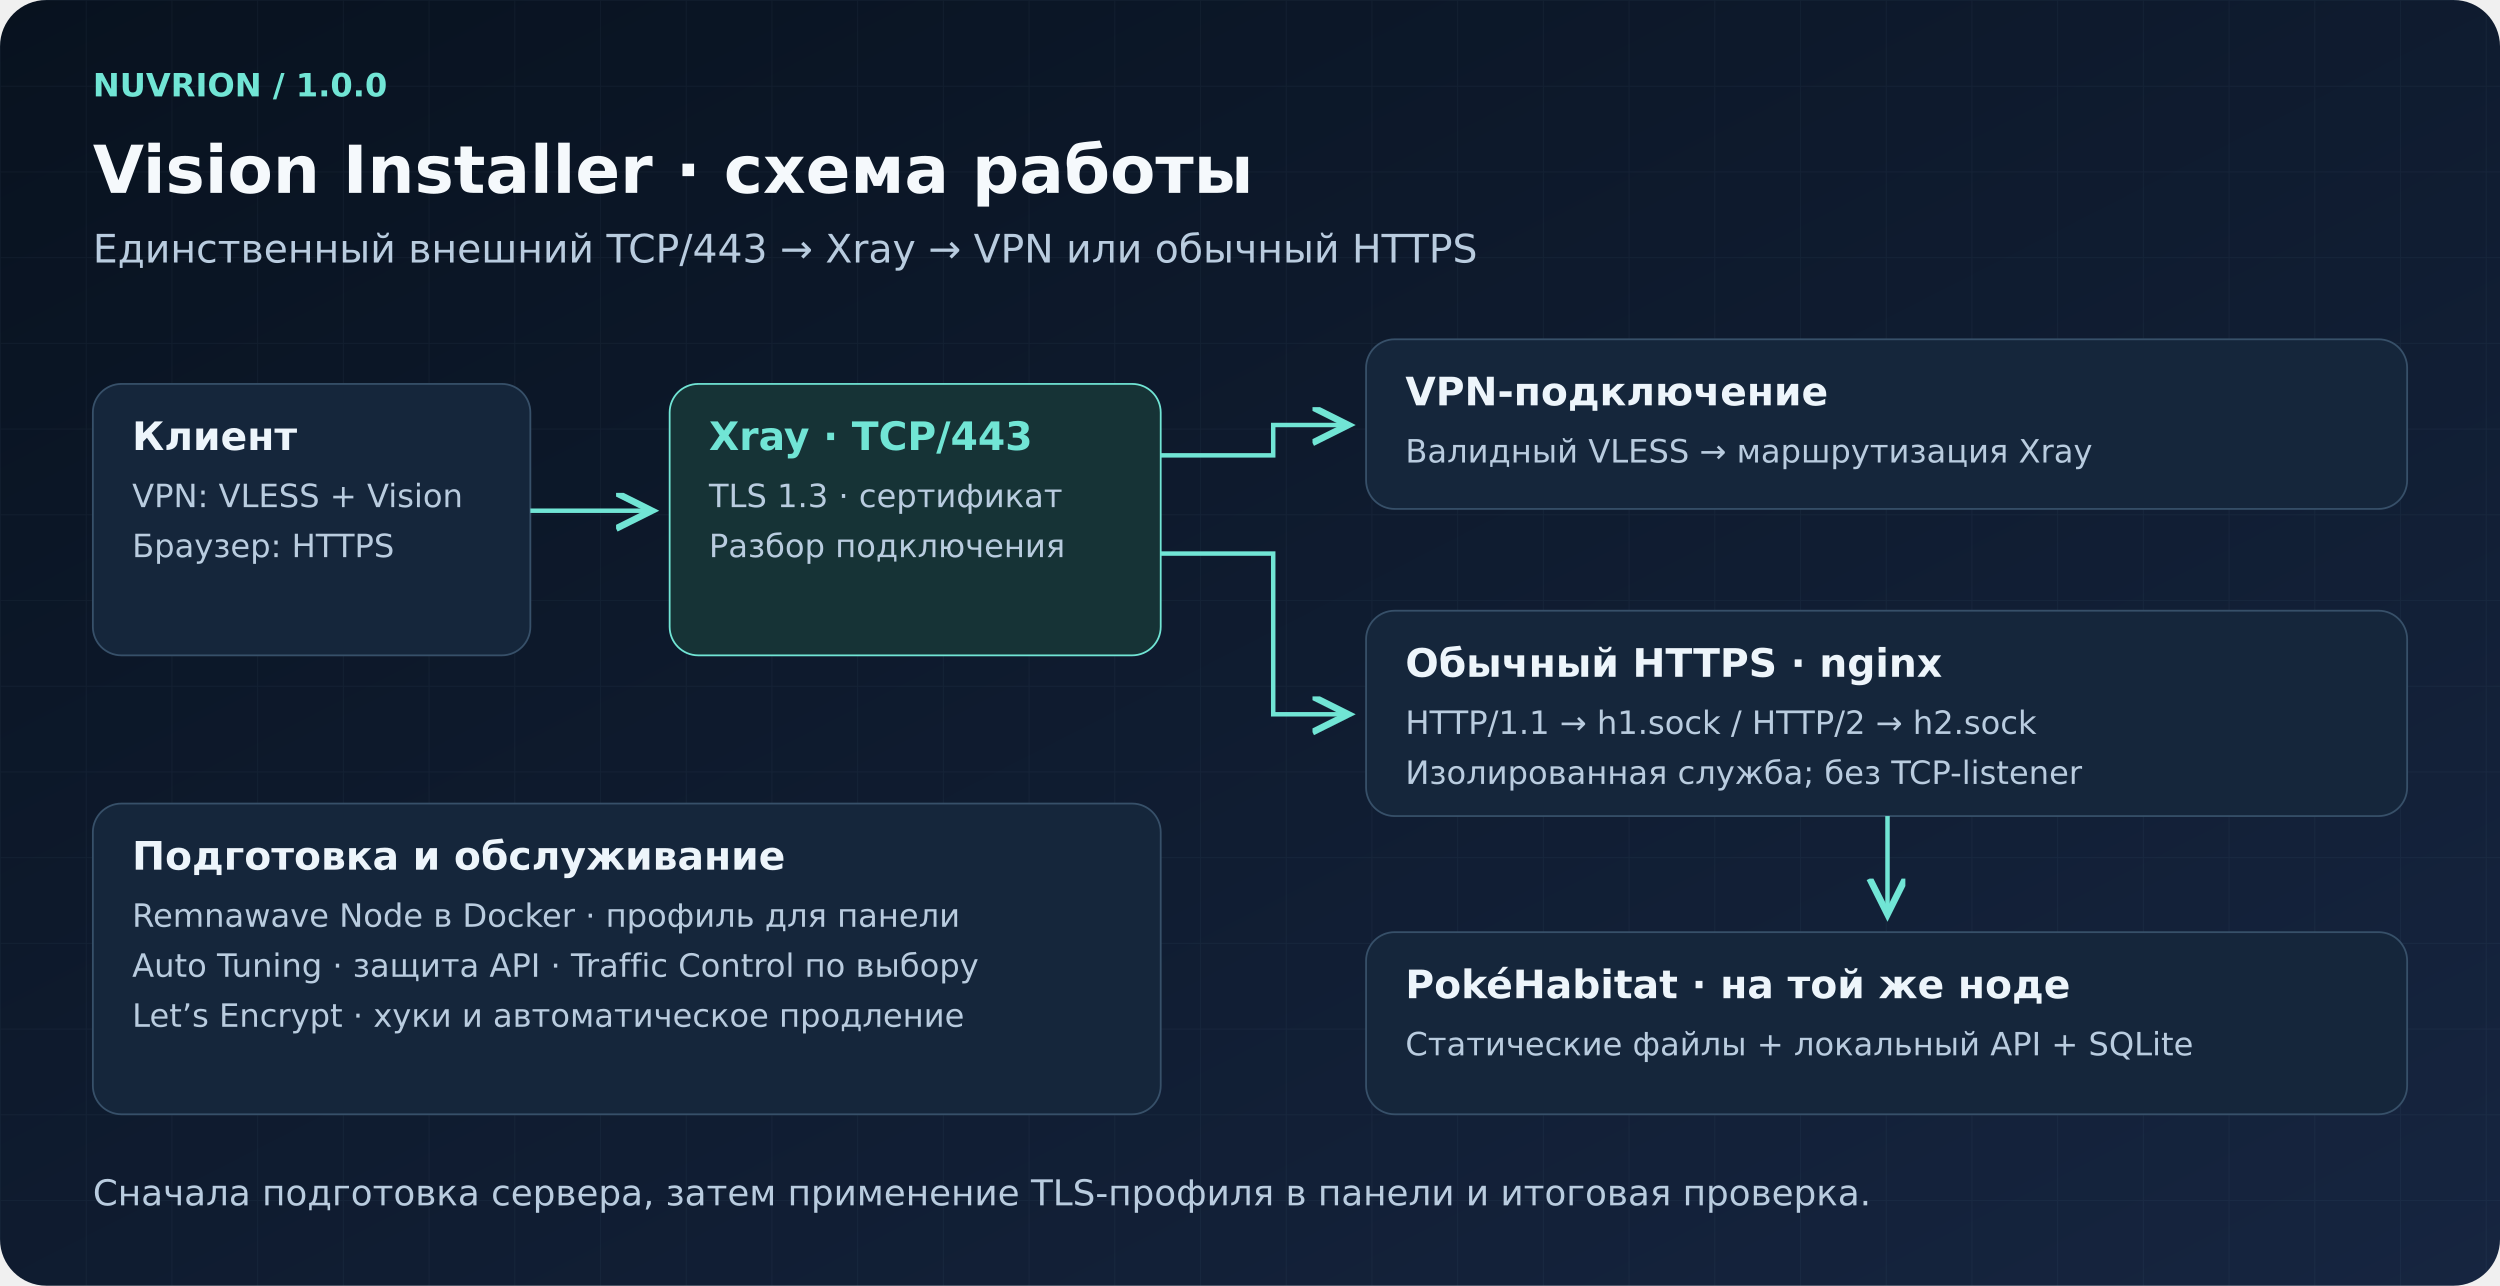
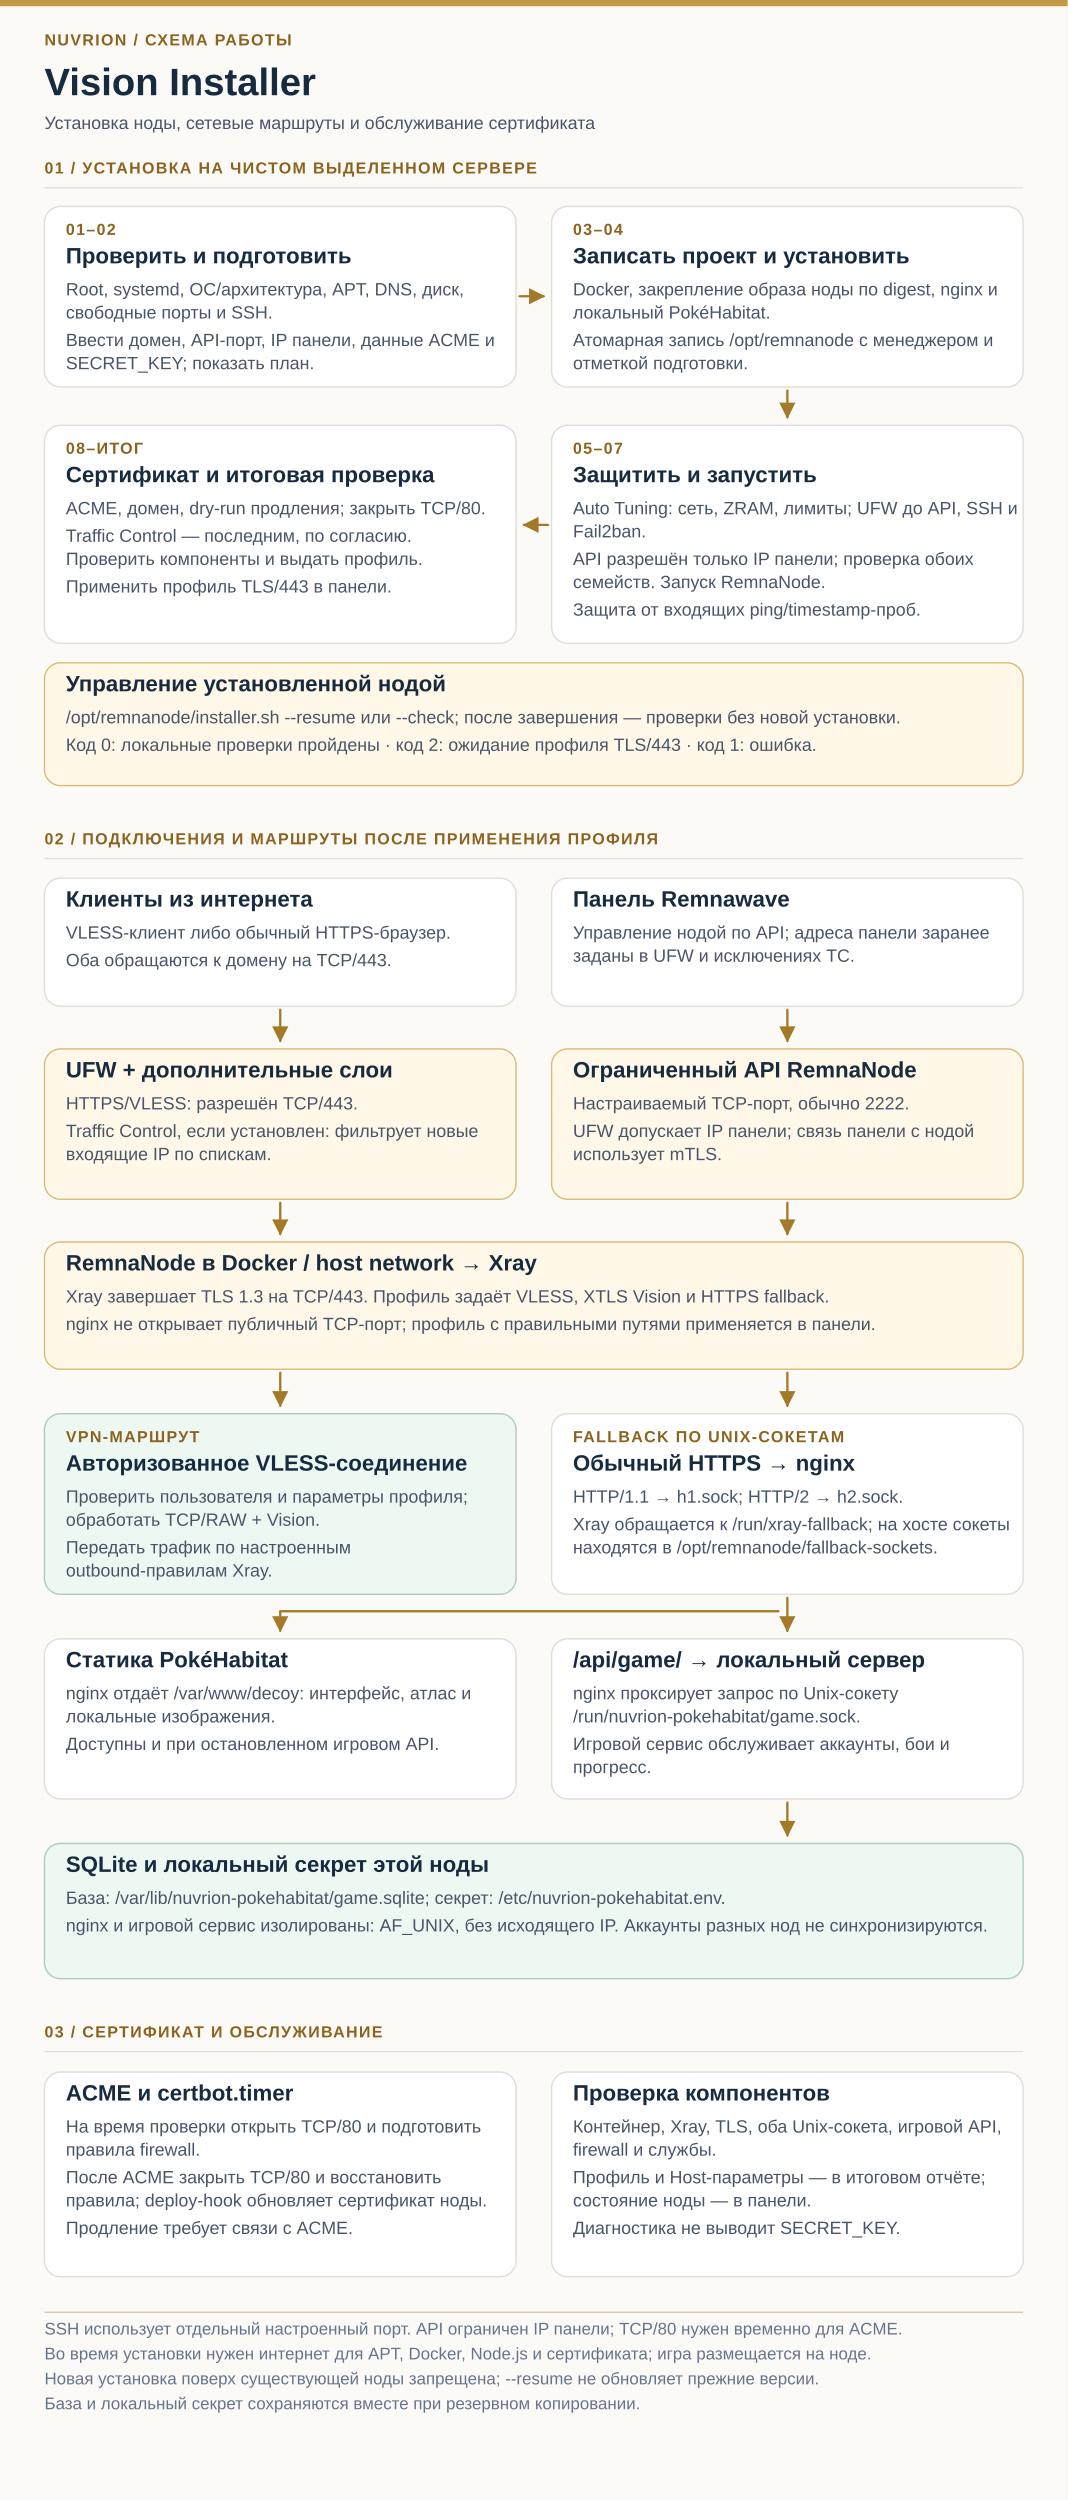
- <svg xmlns="http://www.w3.org/2000/svg" width="1400" height="720" viewBox="0 0 1400 720" role="img" aria-label="Nuvrion Vision Installer — схема работы версии 1.0.0">
+ <svg xmlns="http://www.w3.org/2000/svg" width="1200" height="2810" viewBox="0 0 1200 2810" role="img" aria-labelledby="title desc">
  <defs>
-     <linearGradient id="bg" x2="1" y2="1">
-       <stop stop-color="#08121f" />
-       <stop offset="1" stop-color="#162540" />
-     </linearGradient>
-     <linearGradient id="accent">
-       <stop stop-color="#71e5d5" />
-       <stop offset="1" stop-color="#a5a4ff" />
-     </linearGradient>
-     <pattern id="grid" width="48" height="48" patternUnits="userSpaceOnUse">
-       <path d="M48 0H0V48" fill="none" stroke="#a8c9e8" stroke-opacity=".045" />
-     </pattern>
-     <marker id="arrow" markerWidth="10" markerHeight="10" refX="8" refY="4" orient="auto">
-       <path d="M0 0L8 4L0 8" fill="none" stroke="#71e5d5" stroke-width="1.5" />
+     <marker id="arrow" viewBox="0 0 10 10" refX="9" refY="5" markerWidth="7" markerHeight="7" orient="auto-start-reverse">
+       <path d="M0 0 L10 5 L0 10 Z" fill="#a47a29" />
    </marker>
  </defs>
-   <rect width="1400" height="720" rx="26" fill="url(#bg)" />
-   <rect width="1400" height="720" rx="26" fill="url(#grid)" />
-   <g font-family="Segoe UI,DejaVu Sans,Arial,sans-serif">
-     <text x="52" y="54" font-size="18" fill="#71e5d5" font-weight="600">NUVRION  /  1.0.0</text>
-     <text x="52" y="108" font-size="37" fill="#f5f9fc" font-weight="600">Vision Installer · схема работы</text>
-     <text x="52" y="147" font-size="22" fill="#b9ccdf" font-weight="400">Единственный внешний TCP/443 → Xray → VPN или обычный HTTPS</text>
-     <rect x="52" y="215" width="245" height="152" rx="16" fill="#15263b" stroke="#375069" />
-     <text x="74" y="252" font-size="22" fill="#edf5fb" font-weight="600">Клиент</text>
-     <text x="74" y="284" font-size="18" fill="#b9ccdf" font-weight="400">VPN: VLESS + Vision</text>
-     <text x="74" y="312" font-size="18" fill="#b9ccdf" font-weight="400">Браузер: HTTPS</text>
-     <rect x="375" y="215" width="275" height="152" rx="16" fill="#163336" stroke="#71e5d5" />
-     <text x="397" y="252" font-size="22" fill="#71e5d5" font-weight="600">Xray · TCP/443</text>
-     <text x="397" y="284" font-size="18" fill="#b9ccdf" font-weight="400">TLS 1.3 · сертификат</text>
-     <text x="397" y="312" font-size="18" fill="#b9ccdf" font-weight="400">Разбор подключения</text>
-     <rect x="765" y="190" width="583" height="95" rx="16" fill="#15263b" stroke="#375069" />
-     <text x="787" y="227" font-size="22" fill="#edf5fb" font-weight="600">VPN-подключение</text>
-     <text x="787" y="259" font-size="18" fill="#b9ccdf" font-weight="400">Валидный VLESS → маршрутизация Xray</text>
-     <rect x="765" y="342" width="583" height="115" rx="16" fill="#15263b" stroke="#375069" />
-     <text x="787" y="379" font-size="22" fill="#edf5fb" font-weight="600">Обычный HTTPS · nginx</text>
-     <text x="787" y="411" font-size="18" fill="#b9ccdf" font-weight="400">HTTP/1.1 → h1.sock  /  HTTP/2 → h2.sock</text>
-     <text x="787" y="439" font-size="18" fill="#b9ccdf" font-weight="400">Изолированная служба; без TCP-listener</text>
-     <path d="M297 286H365" fill="none" stroke="#71e5d5" stroke-width="2.5" marker-end="url(#arrow)" />
-     <path d="M650 255H713V238H755" fill="none" stroke="#71e5d5" stroke-width="2.5" marker-end="url(#arrow)" />
-     <path d="M650 310H713V400H755" fill="none" stroke="#71e5d5" stroke-width="2.5" marker-end="url(#arrow)" />
-     <rect x="765" y="522" width="583" height="102" rx="16" fill="#15263b" stroke="#375069" />
-     <text x="787" y="559" font-size="22" fill="#edf5fb" font-weight="600">PokéHabitat · на той же ноде</text>
-     <text x="787" y="591" font-size="18" fill="#b9ccdf" font-weight="400">Статические файлы + локальный API + SQLite</text>
-     <path d="M1057 457V512" fill="none" stroke="#71e5d5" stroke-width="2.5" marker-end="url(#arrow)" />
-     <rect x="52" y="450" width="598" height="174" rx="16" fill="#15263b" stroke="#375069" />
-     <text x="74" y="487" font-size="22" fill="#edf5fb" font-weight="600">Подготовка и обслуживание</text>
-     <text x="74" y="519" font-size="18" fill="#b9ccdf" font-weight="400">Remnawave Node в Docker · профиль для панели</text>
-     <text x="74" y="547" font-size="18" fill="#b9ccdf" font-weight="400">Auto Tuning · защита API · Traffic Control по выбору</text>
-     <text x="74" y="575" font-size="18" fill="#b9ccdf" font-weight="400">Let’s Encrypt · хуки и автоматическое продление</text>
-     <text x="52" y="675" font-size="20" fill="#b9ccdf" font-weight="400">Сначала подготовка сервера, затем применение TLS-профиля в панели и итоговая проверка.</text>
-   </g>
+   <style>text {font-family: 'Segoe UI',Arial,sans-serif} .body {fill:#475569;font-size:20px} .heading {fill:#172b40;font-size:25px;font-weight:700} .small {fill:#64748b;font-size:19px} .label {fill:#8b631e;font-size:18px;font-weight:700;letter-spacing:1.5px} .edge {fill:none;stroke:#a47a29;stroke-width:2.6;marker-end:url(#arrow);stroke-linecap:round;stroke-linejoin:round}</style>
+   <rect width="1200" height="2810" fill="#fbfaf7" />
+   <rect x="0" y="0" width="1200" height="7" fill="#c29a45" />
+   <text x="50" y="51" class="label">NUVRION  /  СХЕМА РАБОТЫ</text>
+   <text x="50" y="107" font-size="43" fill="#172b40" font-weight="700">Vision Installer</text>
+   <text x="50" y="145" class="body">Установка ноды, сетевые маршруты и обслуживание сертификата</text>
+   <text x="50" y="195" class="label">01  /  УСТАНОВКА НА ЧИСТОМ ВЫДЕЛЕННОМ СЕРВЕРЕ</text>
+   <path d="M50 211 H1150" stroke="#e5dfd1" stroke-width="1.5" />
+   <rect x="50" y="232" width="530" height="203" rx="18" fill="#ffffff" stroke="#deded8" stroke-width="1.6" />
+   <text x="74" y="264" class="label">01–02</text>
+   <text x="74" y="296" class="heading">Проверить и подготовить</text>
+   <text x="74" y="332" class="body">Root, systemd, ОС/архитектура, APT, DNS, диск,</text>
+   <text x="74" y="358" class="body">свободные порты и SSH.</text>
+   <text x="74" y="389" class="body">Ввести домен, API-порт, IP панели, данные ACME и</text>
+   <text x="74" y="415" class="body">SECRET_KEY; показать план.</text>
+   <rect x="620" y="232" width="530" height="203" rx="18" fill="#ffffff" stroke="#deded8" stroke-width="1.6" />
+   <text x="644" y="264" class="label">03–04</text>
+   <text x="644" y="296" class="heading">Записать проект и установить</text>
+   <text x="644" y="332" class="body">Docker, закрепление образа ноды по digest, nginx и</text>
+   <text x="644" y="358" class="body">локальный PokéHabitat.</text>
+   <text x="644" y="389" class="body">Атомарная запись /opt/remnanode с менеджером и</text>
+   <text x="644" y="415" class="body">отметкой подготовки.</text>
+   <path class="edge" d="M 584 333 L 611 333" />
+   <path class="edge" d="M 885 439 L 885 469" />
+   <rect x="620" y="478" width="530" height="245" rx="18" fill="#ffffff" stroke="#deded8" stroke-width="1.6" />
+   <text x="644" y="510" class="label">05–07</text>
+   <text x="644" y="542" class="heading">Защитить и запустить</text>
+   <text x="644" y="578" class="body">Auto Tuning: сеть, ZRAM, лимиты; UFW до API, SSH и</text>
+   <text x="644" y="604" class="body">Fail2ban.</text>
+   <text x="644" y="635" class="body">API разрешён только IP панели; проверка обоих</text>
+   <text x="644" y="661" class="body">семейств. Запуск RemnaNode.</text>
+   <text x="644" y="692" class="body">Защита от входящих ping/timestamp-проб.</text>
+   <rect x="50" y="478" width="530" height="245" rx="18" fill="#ffffff" stroke="#deded8" stroke-width="1.6" />
+   <text x="74" y="510" class="label">08–ИТОГ</text>
+   <text x="74" y="542" class="heading">Сертификат и итоговая проверка</text>
+   <text x="74" y="578" class="body">ACME, домен, dry-run продления; закрыть TCP/80.</text>
+   <text x="74" y="609" class="body">Traffic Control — последним, по согласию.</text>
+   <text x="74" y="635" class="body">Проверить компоненты и выдать профиль.</text>
+   <text x="74" y="666" class="body">Применить профиль TLS/443 в панели.</text>
+   <path class="edge" d="M 616 590 L 589 590" />
+   <rect x="50" y="745" width="1100" height="138" rx="18" fill="#fff7e7" stroke="#d8bc78" stroke-width="1.6" />
+   <text x="74" y="777" class="heading">Управление установленной нодой</text>
+   <text x="74" y="813" class="body">/opt/remnanode/installer.sh --resume или --check; после завершения — проверки без новой установки.</text>
+   <text x="74" y="844" class="body">Код 0: локальные проверки пройдены · код 2: ожидание профиля TLS/443 · код 1: ошибка.</text>
+   <text x="50" y="949" class="label">02  /  ПОДКЛЮЧЕНИЯ И МАРШРУТЫ ПОСЛЕ ПРИМЕНЕНИЯ ПРОФИЛЯ</text>
+   <path d="M50 965 H1150" stroke="#e5dfd1" stroke-width="1.5" />
+   <rect x="50" y="987" width="530" height="144" rx="18" fill="#ffffff" stroke="#deded8" stroke-width="1.6" />
+   <text x="74" y="1019" class="heading">Клиенты из интернета</text>
+   <text x="74" y="1055" class="body">VLESS-клиент либо обычный HTTPS-браузер.</text>
+   <text x="74" y="1086" class="body">Оба обращаются к домену на TCP/443.</text>
+   <rect x="620" y="987" width="530" height="144" rx="18" fill="#ffffff" stroke="#deded8" stroke-width="1.6" />
+   <text x="644" y="1019" class="heading">Панель Remnawave</text>
+   <text x="644" y="1055" class="body">Управление нодой по API; адреса панели заранее</text>
+   <text x="644" y="1081" class="body">заданы в UFW и исключениях TC.</text>
+   <path class="edge" d="M 315 1135 L 315 1170" />
+   <path class="edge" d="M 885 1135 L 885 1170" />
+   <rect x="50" y="1179" width="530" height="169" rx="18" fill="#fff7e7" stroke="#d8bc78" stroke-width="1.6" />
+   <text x="74" y="1211" class="heading">UFW + дополнительные слои</text>
+   <text x="74" y="1247" class="body">HTTPS/VLESS: разрешён TCP/443.</text>
+   <text x="74" y="1278" class="body">Traffic Control, если установлен: фильтрует новые</text>
+   <text x="74" y="1304" class="body">входящие IP по спискам.</text>
+   <rect x="620" y="1179" width="530" height="169" rx="18" fill="#fff7e7" stroke="#d8bc78" stroke-width="1.6" />
+   <text x="644" y="1211" class="heading">Ограниченный API RemnaNode</text>
+   <text x="644" y="1247" class="body">Настраиваемый TCP-порт, обычно 2222.</text>
+   <text x="644" y="1278" class="body">UFW допускает IP панели; связь панели с нодой</text>
+   <text x="644" y="1304" class="body">использует mTLS.</text>
+   <path class="edge" d="M 315 1352 L 315 1387" />
+   <path class="edge" d="M 885 1352 L 885 1387" />
+   <rect x="50" y="1396" width="1100" height="143" rx="18" fill="#fff7e7" stroke="#d8bc78" stroke-width="1.6" />
+   <text x="74" y="1428" class="heading">RemnaNode в Docker / host network → Xray</text>
+   <text x="74" y="1464" class="body">Xray завершает TLS 1.3 на TCP/443. Профиль задаёт VLESS, XTLS Vision и HTTPS fallback.</text>
+   <text x="74" y="1495" class="body">nginx не открывает публичный TCP-порт; профиль с правильными путями применяется в панели.</text>
+   <path class="edge" d="M 315 1543 L 315 1580" />
+   <path class="edge" d="M 885 1543 L 885 1580" />
+   <rect x="50" y="1589" width="530" height="203" rx="18" fill="#eef8f3" stroke="#adcebd" stroke-width="1.6" />
+   <text x="74" y="1621" class="label">VPN-МАРШРУТ</text>
+   <text x="74" y="1653" class="heading">Авторизованное VLESS-соединение</text>
+   <text x="74" y="1689" class="body">Проверить пользователя и параметры профиля;</text>
+   <text x="74" y="1715" class="body">обработать TCP/RAW + Vision.</text>
+   <text x="74" y="1746" class="body">Передать трафик по настроенным</text>
+   <text x="74" y="1772" class="body">outbound-правилам Xray.</text>
+   <rect x="620" y="1589" width="530" height="203" rx="18" fill="#ffffff" stroke="#deded8" stroke-width="1.6" />
+   <text x="644" y="1621" class="label">FALLBACK ПО UNIX-СОКЕТАМ</text>
+   <text x="644" y="1653" class="heading">Обычный HTTPS → nginx</text>
+   <text x="644" y="1689" class="body">HTTP/1.1 → h1.sock; HTTP/2 → h2.sock.</text>
+   <text x="644" y="1720" class="body">Xray обращается к /run/xray-fallback; на хосте сокеты</text>
+   <text x="644" y="1746" class="body">находятся в /opt/remnanode/fallback-sockets.</text>
+   <path class="edge" d="M 885 1796 L 885 1833" />
+   <rect x="50" y="1842" width="530" height="180" rx="18" fill="#ffffff" stroke="#deded8" stroke-width="1.6" />
+   <text x="74" y="1874" class="heading">Статика PokéHabitat</text>
+   <text x="74" y="1910" class="body">nginx отдаёт /var/www/decoy: интерфейс, атлас и</text>
+   <text x="74" y="1936" class="body">локальные изображения.</text>
+   <text x="74" y="1967" class="body">Доступны и при остановленном игровом API.</text>
+   <rect x="620" y="1842" width="530" height="180" rx="18" fill="#ffffff" stroke="#deded8" stroke-width="1.6" />
+   <text x="644" y="1874" class="heading">/api/game/ → локальный сервер</text>
+   <text x="644" y="1910" class="body">nginx проксирует запрос по Unix-сокету</text>
+   <text x="644" y="1936" class="body">/run/nuvrion-pokehabitat/game.sock.</text>
+   <text x="644" y="1967" class="body">Игровой сервис обслуживает аккаунты, бои и</text>
+   <text x="644" y="1993" class="body">прогресс.</text>
+   <path class="edge" d="M 875 1811 L 315 1811 L 315 1833" />
+   <path class="edge" d="M 885 2026 L 885 2063" />
+   <rect x="50" y="2072" width="1100" height="152" rx="18" fill="#eef8f3" stroke="#adcebd" stroke-width="1.6" />
+   <text x="74" y="2104" class="heading">SQLite и локальный секрет этой ноды</text>
+   <text x="74" y="2140" class="body">База: /var/lib/nuvrion-pokehabitat/game.sqlite; секрет: /etc/nuvrion-pokehabitat.env.</text>
+   <text x="74" y="2171" class="body">nginx и игровой сервис изолированы: AF_UNIX, без исходящего IP. Аккаунты разных нод не синхронизируются.</text>
+   <text x="50" y="2290" class="label">03  /  СЕРТИФИКАТ И ОБСЛУЖИВАНИЕ</text>
+   <path d="M50 2306 H1150" stroke="#e5dfd1" stroke-width="1.5" />
+   <rect x="50" y="2329" width="530" height="230" rx="18" fill="#ffffff" stroke="#deded8" stroke-width="1.6" />
+   <text x="74" y="2361" class="heading">ACME и certbot.timer</text>
+   <text x="74" y="2397" class="body">На время проверки открыть TCP/80 и подготовить</text>
+   <text x="74" y="2423" class="body">правила firewall.</text>
+   <text x="74" y="2454" class="body">После ACME закрыть TCP/80 и восстановить</text>
+   <text x="74" y="2480" class="body">правила; deploy-hook обновляет сертификат ноды.</text>
+   <text x="74" y="2511" class="body">Продление требует связи с ACME.</text>
+   <rect x="620" y="2329" width="530" height="230" rx="18" fill="#ffffff" stroke="#deded8" stroke-width="1.6" />
+   <text x="644" y="2361" class="heading">Проверка компонентов</text>
+   <text x="644" y="2397" class="body">Контейнер, Xray, TLS, оба Unix-сокета, игровой API,</text>
+   <text x="644" y="2423" class="body">firewall и службы.</text>
+   <text x="644" y="2454" class="body">Профиль и Host-параметры — в итоговом отчёте;</text>
+   <text x="644" y="2480" class="body">состояние ноды — в панели.</text>
+   <text x="644" y="2511" class="body">Диагностика не выводит SECRET_KEY.</text>
+   <path d="M50 2599 H1150" stroke="#d7c8a4" stroke-width="1.5" />
+   <text x="50" y="2624" class="small">SSH использует отдельный настроенный порт. API ограничен IP панели; TCP/80 нужен временно для ACME.</text>
+   <text x="50" y="2652" class="small">Во время установки нужен интернет для APT, Docker, Node.js и сертификата; игра размещается на ноде.</text>
+   <text x="50" y="2680" class="small">Новая установка поверх существующей ноды запрещена; --resume не обновляет прежние версии.</text>
+   <text x="50" y="2708" class="small">База и локальный секрет сохраняются вместе при резервном копировании.</text>
</svg>
